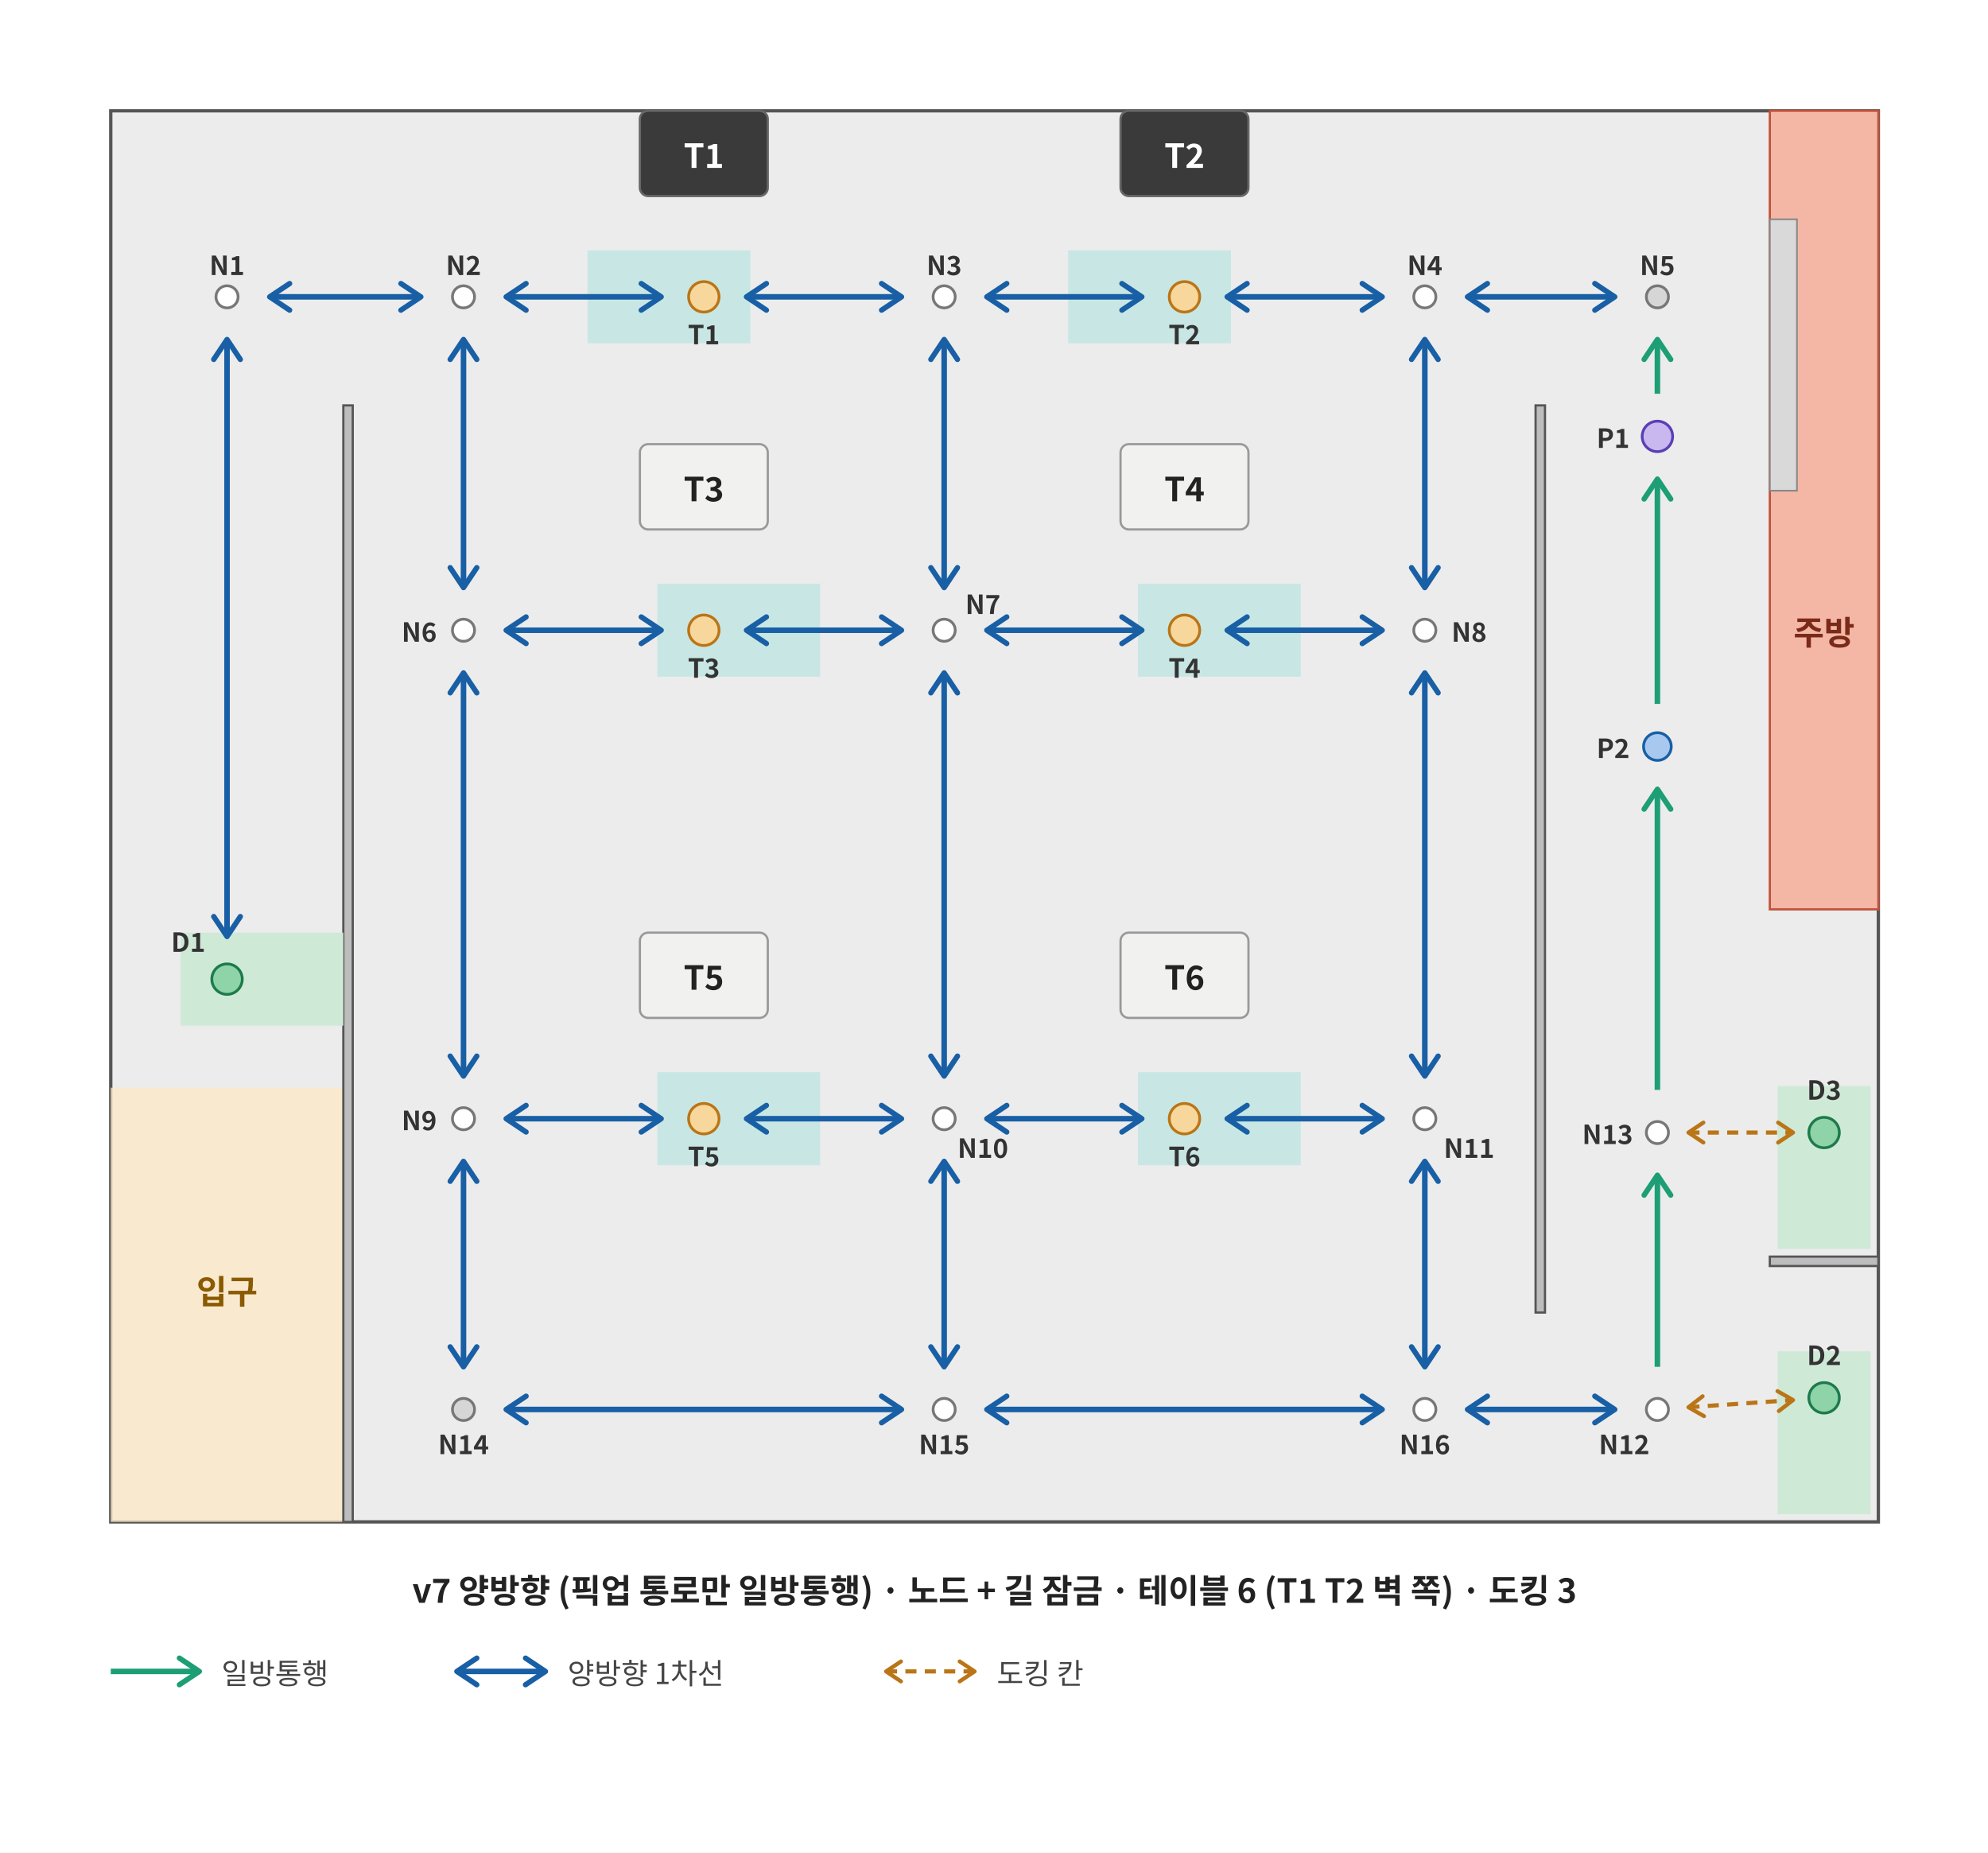
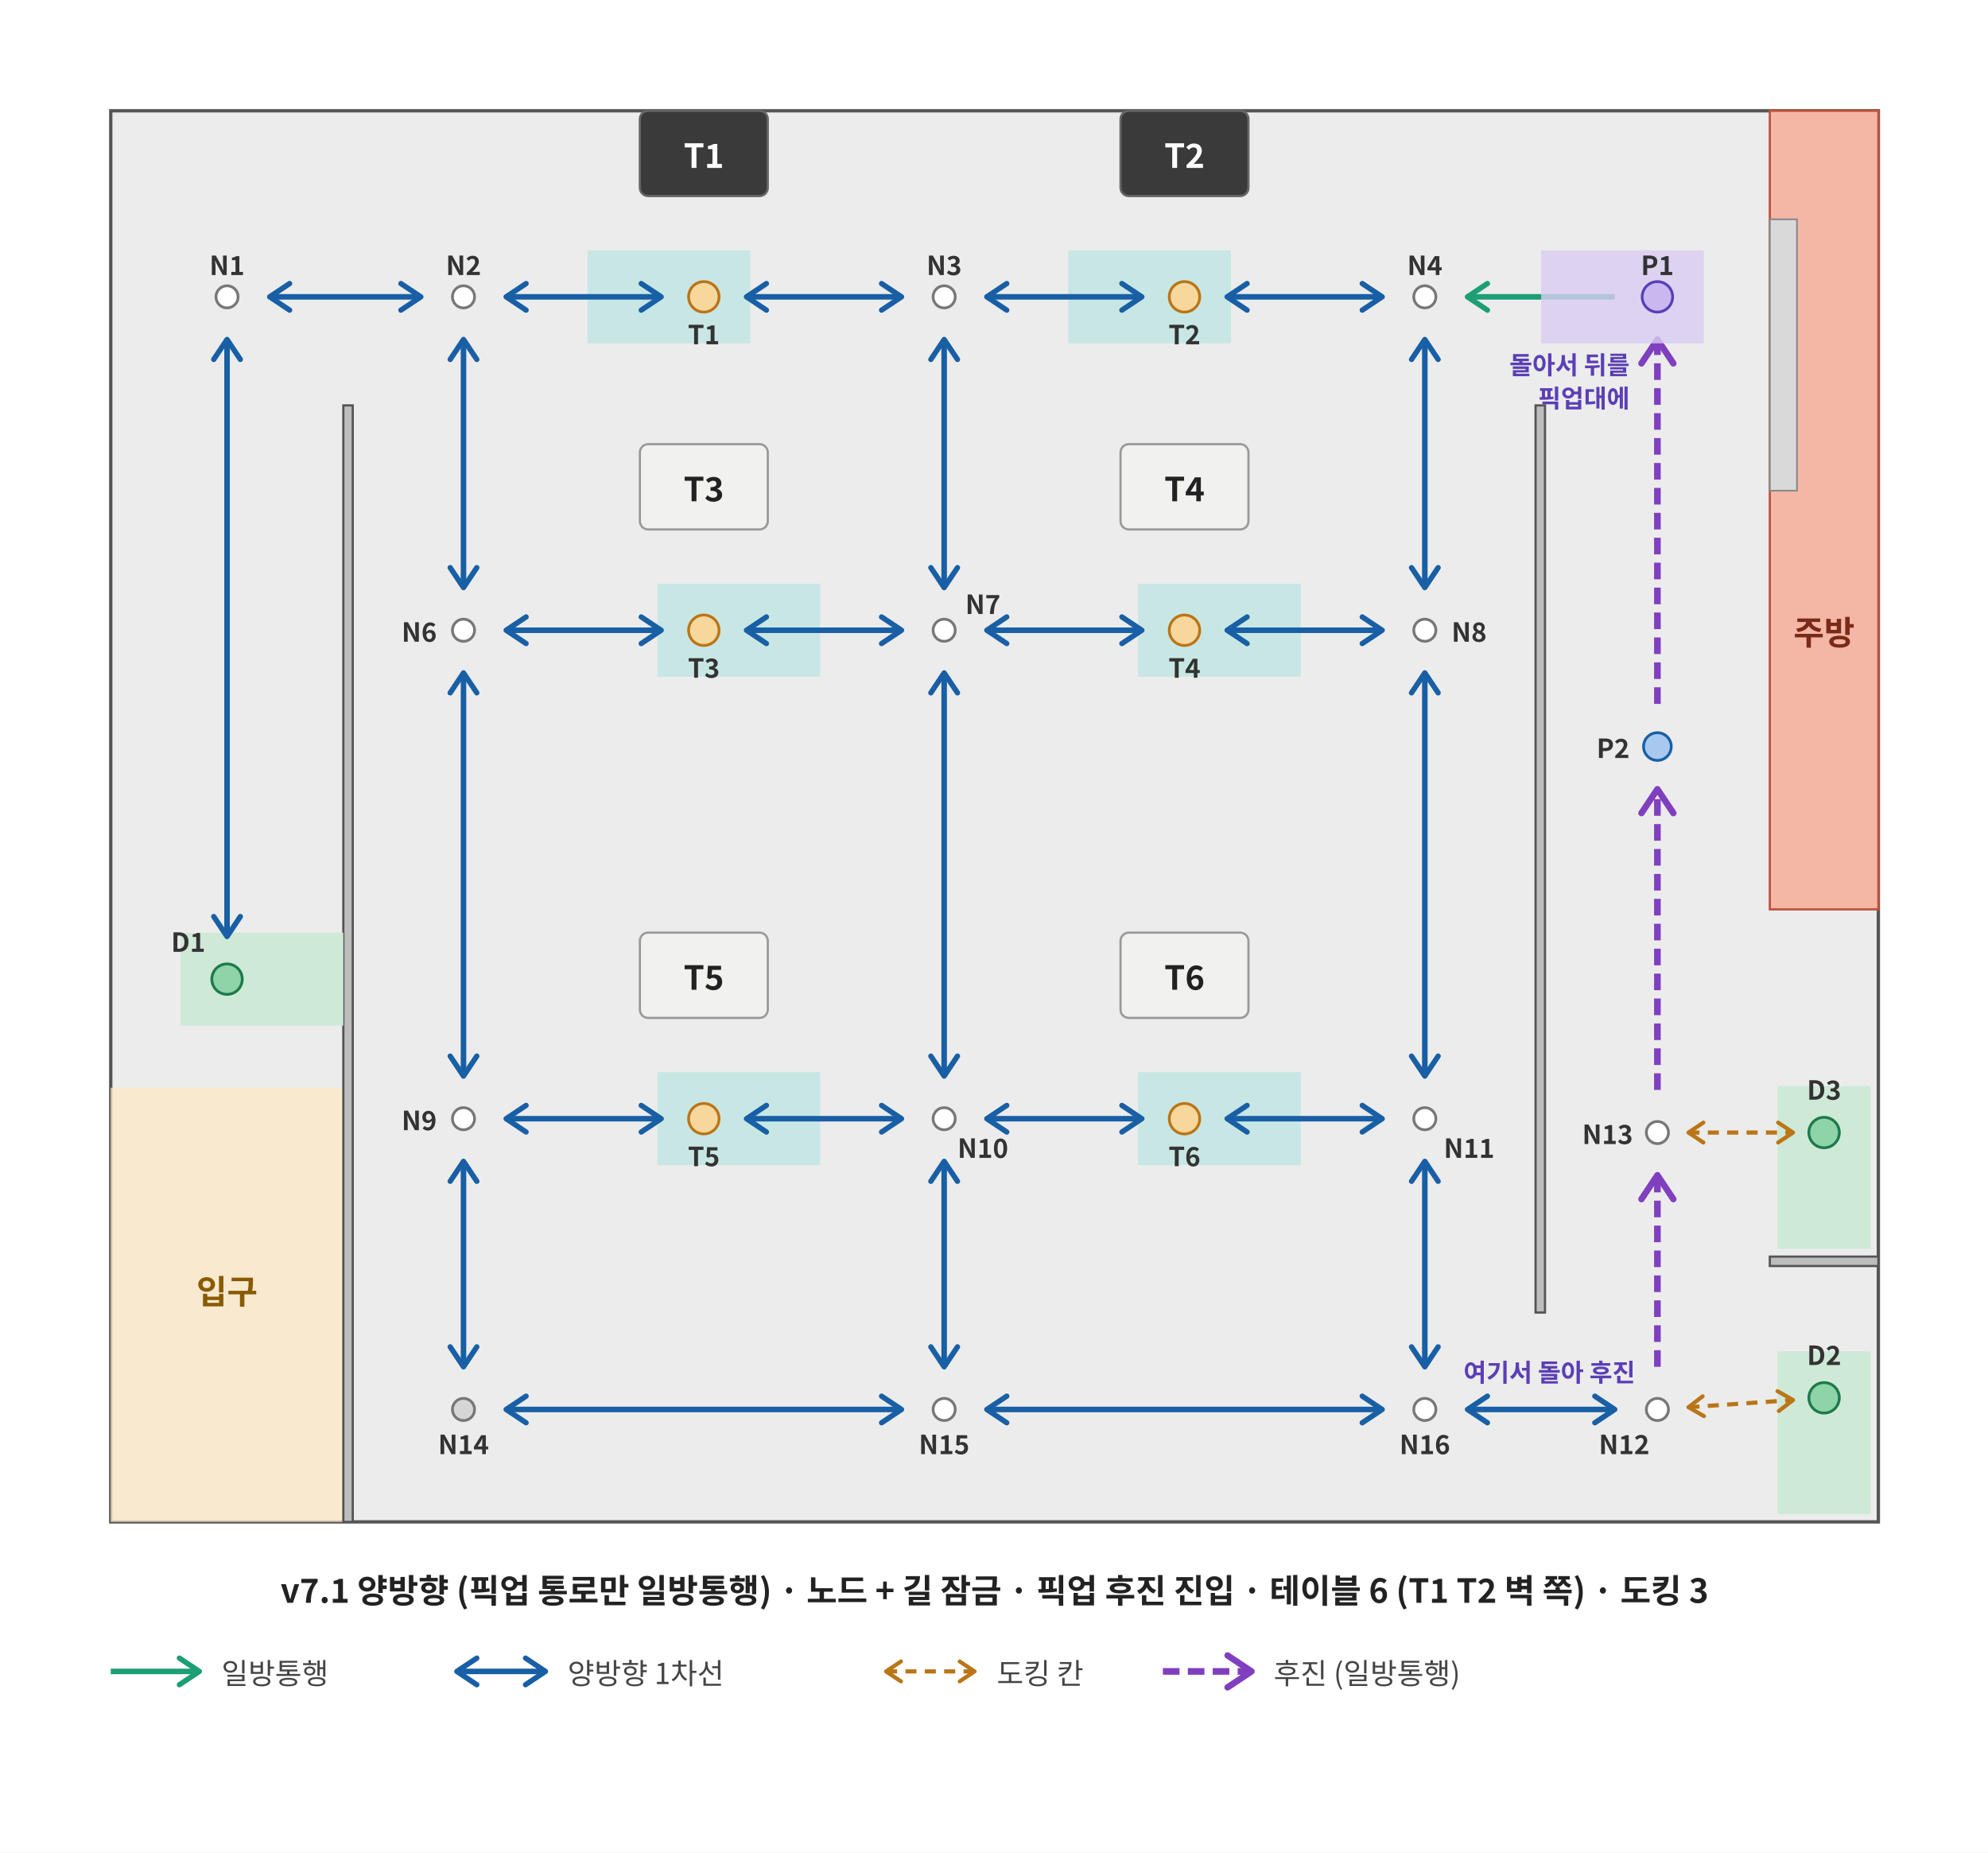
<svg xmlns="http://www.w3.org/2000/svg" width="718" height="669" font-family="Noto Sans CJK KR, sans-serif">
  <rect width="100%" height="100%" fill="#ffffff" />
  <defs>
    <marker id="a" viewBox="0 0 10 10" refX="8" refY="5" markerWidth="6" markerHeight="6" orient="auto-start-reverse">
      <path d="M2 1L8 5L2 9" fill="none" stroke="context-stroke" stroke-width="1.6" stroke-linecap="round" stroke-linejoin="round" />
    </marker>
  </defs>
  <rect x="40.0" y="40.0" width="638.4" height="509.6" fill="#ececec" stroke="#555" stroke-width="1.2" />
  <rect x="40.0" y="392.8" width="84.0" height="156.8" fill="#fbe9c8" stroke="none" stroke-width="0" opacity="0.8" />
  <text x="82.0" y="465.6" font-size="12" fill="#8a5a00" font-weight="600" text-anchor="middle" dominant-baseline="central">입구</text>
  <rect x="639.2" y="40.0" width="39.2" height="288.4" fill="#f4b7a6" stroke="#c0533c" stroke-width="0.8" />
  <text x="658.8" y="227.6" font-size="12" fill="#7a2a18" font-weight="600" text-anchor="middle" dominant-baseline="central">주방</text>
  <rect x="639.2" y="79.2" width="9.8" height="98.0" fill="#d9d9d9" stroke="#888" stroke-width="0.6" />
  <rect x="124.0" y="146.4" width="3.4" height="403.2" fill="#bdbdbd" stroke="#555" stroke-width="0.8" />
  <rect x="554.6" y="146.4" width="3.4" height="327.6" fill="#bdbdbd" stroke="#555" stroke-width="0.8" />
  <rect x="639.2" y="453.8" width="39.2" height="3.4" fill="#bdbdbd" stroke="#555" stroke-width="0.8" />
  <rect x="65.2" y="336.8" width="58.8" height="33.6" fill="#cfe9d7" stroke="none" stroke-width="0" />
  <rect x="642.0" y="488.0" width="33.6" height="58.8" fill="#cfe9d7" stroke="none" stroke-width="0" />
  <rect x="642.0" y="392.2" width="33.6" height="58.8" fill="#cfe9d7" stroke="none" stroke-width="0" />
  <rect x="212.2" y="90.4" width="58.8" height="33.6" fill="#bfe6e2" stroke="none" stroke-width="0" opacity="0.8" />
  <rect x="385.8" y="90.4" width="58.8" height="33.6" fill="#bfe6e2" stroke="none" stroke-width="0" opacity="0.8" />
  <rect x="237.4" y="210.8" width="58.8" height="33.6" fill="#bfe6e2" stroke="none" stroke-width="0" opacity="0.8" />
  <rect x="411.0" y="210.8" width="58.8" height="33.6" fill="#bfe6e2" stroke="none" stroke-width="0" opacity="0.8" />
  <rect x="237.4" y="387.2" width="58.8" height="33.6" fill="#bfe6e2" stroke="none" stroke-width="0" opacity="0.8" />
  <rect x="411.0" y="387.2" width="58.8" height="33.6" fill="#bfe6e2" stroke="none" stroke-width="0" opacity="0.8" />
  <rect x="231.1" y="40.0" width="46.2" height="30.8" fill="#3a3a3a" stroke="#666" stroke-width="0.8" rx="3" />
  <text x="254.2" y="55.4" font-size="12" fill="#fff" font-weight="700" text-anchor="middle" dominant-baseline="central">T1</text>
  <rect x="404.7" y="40.0" width="46.2" height="30.8" fill="#3a3a3a" stroke="#666" stroke-width="0.8" rx="3" />
  <text x="427.8" y="55.4" font-size="12" fill="#fff" font-weight="700" text-anchor="middle" dominant-baseline="central">T2</text>
  <rect x="231.1" y="160.4" width="46.2" height="30.8" fill="#f1f1ef" stroke="#999" stroke-width="0.8" rx="3" />
  <text x="254.2" y="175.8" font-size="12" fill="#222" font-weight="700" text-anchor="middle" dominant-baseline="central">T3</text>
  <rect x="404.7" y="160.4" width="46.2" height="30.8" fill="#f1f1ef" stroke="#999" stroke-width="0.8" rx="3" />
  <text x="427.8" y="175.8" font-size="12" fill="#222" font-weight="700" text-anchor="middle" dominant-baseline="central">T4</text>
  <rect x="231.1" y="336.8" width="46.2" height="30.8" fill="#f1f1ef" stroke="#999" stroke-width="0.8" rx="3" />
  <text x="254.2" y="352.2" font-size="12" fill="#222" font-weight="700" text-anchor="middle" dominant-baseline="central">T5</text>
  <rect x="404.7" y="336.8" width="46.2" height="30.8" fill="#f1f1ef" stroke="#999" stroke-width="0.8" rx="3" />
  <text x="427.8" y="352.2" font-size="12" fill="#222" font-weight="700" text-anchor="middle" dominant-baseline="central">T6</text>
  <polyline points="82.0,338.2 82.0,122.6" fill="none" stroke="#185FA5" stroke-width="2" marker-end="url(#a)" marker-start="url(#a)" />
  <polyline points="97.4,107.2 152.0,107.2" fill="none" stroke="#185FA5" stroke-width="2" marker-end="url(#a)" marker-start="url(#a)" />
-   <polyline points="583.2,107.2 530.0,107.2" fill="none" stroke="#185FA5" stroke-width="2" marker-end="url(#a)" marker-start="url(#a)" />
  <polyline points="499.2,107.2 443.2,107.2" fill="none" stroke="#185FA5" stroke-width="2" marker-end="url(#a)" marker-start="url(#a)" />
  <polyline points="514.6,122.6 514.6,212.2" fill="none" stroke="#185FA5" stroke-width="2" marker-end="url(#a)" marker-start="url(#a)" />
  <polyline points="356.4,107.2 412.4,107.2" fill="none" stroke="#185FA5" stroke-width="2" marker-end="url(#a)" marker-start="url(#a)" />
  <polyline points="325.6,107.2 269.6,107.2" fill="none" stroke="#185FA5" stroke-width="2" marker-end="url(#a)" marker-start="url(#a)" />
  <polyline points="341.0,122.6 341.0,212.2" fill="none" stroke="#185FA5" stroke-width="2" marker-end="url(#a)" marker-start="url(#a)" />
  <polyline points="182.8,107.2 238.8,107.2" fill="none" stroke="#185FA5" stroke-width="2" marker-end="url(#a)" marker-start="url(#a)" />
  <polyline points="167.4,122.6 167.4,212.2" fill="none" stroke="#185FA5" stroke-width="2" marker-end="url(#a)" marker-start="url(#a)" />
  <polyline points="167.4,243.0 167.4,388.6" fill="none" stroke="#185FA5" stroke-width="2" marker-end="url(#a)" marker-start="url(#a)" />
  <polyline points="182.8,227.6 238.8,227.6" fill="none" stroke="#185FA5" stroke-width="2" marker-end="url(#a)" marker-start="url(#a)" />
  <polyline points="269.6,227.6 325.6,227.6" fill="none" stroke="#185FA5" stroke-width="2" marker-end="url(#a)" marker-start="url(#a)" />
  <polyline points="341.0,243.0 341.0,388.6" fill="none" stroke="#185FA5" stroke-width="2" marker-end="url(#a)" marker-start="url(#a)" />
  <polyline points="356.4,227.6 412.4,227.6" fill="none" stroke="#185FA5" stroke-width="2" marker-end="url(#a)" marker-start="url(#a)" />
  <polyline points="443.2,227.6 499.2,227.6" fill="none" stroke="#185FA5" stroke-width="2" marker-end="url(#a)" marker-start="url(#a)" />
  <polyline points="514.6,243.0 514.6,388.6" fill="none" stroke="#185FA5" stroke-width="2" marker-end="url(#a)" marker-start="url(#a)" />
  <polyline points="167.4,419.4 167.4,493.6" fill="none" stroke="#185FA5" stroke-width="2" marker-end="url(#a)" marker-start="url(#a)" />
  <polyline points="182.8,404.0 238.8,404.0" fill="none" stroke="#185FA5" stroke-width="2" marker-end="url(#a)" marker-start="url(#a)" />
  <polyline points="269.6,404.0 325.6,404.0" fill="none" stroke="#185FA5" stroke-width="2" marker-end="url(#a)" marker-start="url(#a)" />
  <polyline points="341.0,419.4 341.0,493.6" fill="none" stroke="#185FA5" stroke-width="2" marker-end="url(#a)" marker-start="url(#a)" />
  <polyline points="356.4,404.0 412.4,404.0" fill="none" stroke="#185FA5" stroke-width="2" marker-end="url(#a)" marker-start="url(#a)" />
  <polyline points="443.2,404.0 499.2,404.0" fill="none" stroke="#185FA5" stroke-width="2" marker-end="url(#a)" marker-start="url(#a)" />
  <polyline points="514.6,419.4 514.6,493.6" fill="none" stroke="#185FA5" stroke-width="2" marker-end="url(#a)" marker-start="url(#a)" />
  <polyline points="182.8,509.0 325.6,509.0" fill="none" stroke="#185FA5" stroke-width="2" marker-end="url(#a)" marker-start="url(#a)" />
  <polyline points="356.4,509.0 499.2,509.0" fill="none" stroke="#185FA5" stroke-width="2" marker-end="url(#a)" marker-start="url(#a)" />
  <polyline points="530.0,509.0 583.2,509.0" fill="none" stroke="#185FA5" stroke-width="2" marker-end="url(#a)" marker-start="url(#a)" />
-   <polyline points="598.6,493.6 598.6,424.4" fill="none" stroke="#1D9E75" stroke-width="2" marker-end="url(#a)" />
+   <polyline points="598.6,493.6 598.6,424.4" fill="none" stroke="#7F3FBF" stroke-width="2.4" stroke-dasharray="6 3" marker-end="url(#a)" />
  <polyline points="609.8,508.2 647.6,505.6" fill="none" stroke="#BA7517" stroke-width="1.5" stroke-dasharray="4 3" marker-end="url(#a)" marker-start="url(#a)" />
-   <polyline points="598.6,393.6 598.6,285.0" fill="none" stroke="#1D9E75" stroke-width="2" marker-end="url(#a)" />
+   <polyline points="598.6,393.6 598.6,285.0" fill="none" stroke="#7F3FBF" stroke-width="2.4" stroke-dasharray="6 3" marker-end="url(#a)" />
  <polyline points="609.8,409.0 647.6,409.0" fill="none" stroke="#BA7517" stroke-width="1.5" stroke-dasharray="4 3" marker-end="url(#a)" marker-start="url(#a)" />
-   <polyline points="598.6,254.2 598.6,173.0" fill="none" stroke="#1D9E75" stroke-width="2" marker-end="url(#a)" />
-   <polyline points="598.6,142.2 598.6,122.6" fill="none" stroke="#1D9E75" stroke-width="2" marker-end="url(#a)" />
+   <polyline points="598.6,254.2 598.6,122.6" fill="none" stroke="#7F3FBF" stroke-width="2.4" stroke-dasharray="6 3" marker-end="url(#a)" />
+   <polyline points="583.2,107.2 530.0,107.2" fill="none" stroke="#1D9E75" stroke-width="2" marker-end="url(#a)" />
+   <rect x="556.6" y="90.4" width="58.8" height="33.6" fill="#d9cdf3" stroke="none" stroke-width="0" opacity="0.8" />
  <circle cx="82.0" cy="353.6" r="5.5" fill="#8fd3a8" stroke="#1D7A4B" stroke-width="1" />
  <text x="68.0" y="339.6" font-size="9.5" fill="#333" font-weight="600" text-anchor="middle" dominant-baseline="central">D1</text>
  <circle cx="82.0" cy="107.2" r="4" fill="#ffffff" stroke="#777" stroke-width="1" />
  <text x="82.0" y="95.2" font-size="9.5" fill="#333" font-weight="600" text-anchor="middle" dominant-baseline="central">N1</text>
-   <circle cx="598.6" cy="107.2" r="4" fill="#d6d6d6" stroke="#777" stroke-width="1" />
-   <text x="598.6" y="95.2" font-size="9.5" fill="#333" font-weight="600" text-anchor="middle" dominant-baseline="central">N5</text>
  <circle cx="514.6" cy="107.2" r="4" fill="#ffffff" stroke="#777" stroke-width="1" />
  <text x="514.6" y="95.2" font-size="9.5" fill="#333" font-weight="600" text-anchor="middle" dominant-baseline="central">N4</text>
  <circle cx="341.0" cy="107.2" r="4" fill="#ffffff" stroke="#777" stroke-width="1" />
  <text x="341.0" y="95.2" font-size="9.5" fill="#333" font-weight="600" text-anchor="middle" dominant-baseline="central">N3</text>
  <circle cx="167.4" cy="107.2" r="4" fill="#ffffff" stroke="#777" stroke-width="1" />
  <text x="167.4" y="95.2" font-size="9.5" fill="#333" font-weight="600" text-anchor="middle" dominant-baseline="central">N2</text>
  <circle cx="254.2" cy="107.2" r="5.5" fill="#f7d79b" stroke="#BA7517" stroke-width="1" />
  <text x="254.2" y="120.2" font-size="9.5" fill="#333" font-weight="600" text-anchor="middle" dominant-baseline="central">T1</text>
  <circle cx="427.8" cy="107.2" r="5.5" fill="#f7d79b" stroke="#BA7517" stroke-width="1" />
  <text x="427.8" y="120.2" font-size="9.5" fill="#333" font-weight="600" text-anchor="middle" dominant-baseline="central">T2</text>
  <circle cx="167.4" cy="227.6" r="4" fill="#ffffff" stroke="#777" stroke-width="1" />
  <text x="151.4" y="227.6" font-size="9.5" fill="#333" font-weight="600" text-anchor="middle" dominant-baseline="central">N6</text>
  <circle cx="254.2" cy="227.6" r="5.5" fill="#f7d79b" stroke="#BA7517" stroke-width="1" />
  <text x="254.2" y="240.6" font-size="9.5" fill="#333" font-weight="600" text-anchor="middle" dominant-baseline="central">T3</text>
  <circle cx="341.0" cy="227.6" r="4" fill="#ffffff" stroke="#777" stroke-width="1" />
  <text x="355.0" y="217.6" font-size="9.5" fill="#333" font-weight="600" text-anchor="middle" dominant-baseline="central">N7</text>
  <circle cx="427.8" cy="227.6" r="5.5" fill="#f7d79b" stroke="#BA7517" stroke-width="1" />
  <text x="427.8" y="240.6" font-size="9.5" fill="#333" font-weight="600" text-anchor="middle" dominant-baseline="central">T4</text>
  <circle cx="514.6" cy="227.6" r="4" fill="#ffffff" stroke="#777" stroke-width="1" />
  <text x="530.6" y="227.6" font-size="9.5" fill="#333" font-weight="600" text-anchor="middle" dominant-baseline="central">N8</text>
  <circle cx="167.4" cy="404.0" r="4" fill="#ffffff" stroke="#777" stroke-width="1" />
  <text x="151.4" y="404.0" font-size="9.5" fill="#333" font-weight="600" text-anchor="middle" dominant-baseline="central">N9</text>
  <circle cx="254.2" cy="404.0" r="5.5" fill="#f7d79b" stroke="#BA7517" stroke-width="1" />
  <text x="254.2" y="417.0" font-size="9.5" fill="#333" font-weight="600" text-anchor="middle" dominant-baseline="central">T5</text>
  <circle cx="341.0" cy="404.0" r="4" fill="#ffffff" stroke="#777" stroke-width="1" />
  <text x="355.0" y="414.0" font-size="9.5" fill="#333" font-weight="600" text-anchor="middle" dominant-baseline="central">N10</text>
  <circle cx="427.8" cy="404.0" r="5.5" fill="#f7d79b" stroke="#BA7517" stroke-width="1" />
  <text x="427.8" y="417.0" font-size="9.5" fill="#333" font-weight="600" text-anchor="middle" dominant-baseline="central">T6</text>
  <circle cx="514.6" cy="404.0" r="4" fill="#ffffff" stroke="#777" stroke-width="1" />
  <text x="530.6" y="414.0" font-size="9.5" fill="#333" font-weight="600" text-anchor="middle" dominant-baseline="central">N11</text>
  <circle cx="167.4" cy="509.0" r="4" fill="#d6d6d6" stroke="#777" stroke-width="1" />
  <text x="167.4" y="521.0" font-size="9.5" fill="#333" font-weight="600" text-anchor="middle" dominant-baseline="central">N14</text>
  <circle cx="341.0" cy="509.0" r="4" fill="#ffffff" stroke="#777" stroke-width="1" />
  <text x="341.0" y="521.0" font-size="9.5" fill="#333" font-weight="600" text-anchor="middle" dominant-baseline="central">N15</text>
  <circle cx="514.6" cy="509.0" r="4" fill="#ffffff" stroke="#777" stroke-width="1" />
  <text x="514.6" y="521.0" font-size="9.5" fill="#333" font-weight="600" text-anchor="middle" dominant-baseline="central">N16</text>
  <circle cx="598.6" cy="509.0" r="4" fill="#ffffff" stroke="#777" stroke-width="1" />
  <text x="586.6" y="521.0" font-size="9.5" fill="#333" font-weight="600" text-anchor="middle" dominant-baseline="central">N12</text>
  <circle cx="598.6" cy="409.0" r="4" fill="#ffffff" stroke="#777" stroke-width="1" />
  <text x="580.6" y="409.0" font-size="9.5" fill="#333" font-weight="600" text-anchor="middle" dominant-baseline="central">N13</text>
  <circle cx="598.6" cy="269.6" r="5" fill="#a9c8f0" stroke="#185FA5" stroke-width="1" />
  <text x="582.6" y="269.6" font-size="9.5" fill="#333" font-weight="600" text-anchor="middle" dominant-baseline="central">P2</text>
-   <circle cx="598.6" cy="157.6" r="5.5" fill="#c9b8f0" stroke="#5b3fb5" stroke-width="1" />
-   <text x="582.6" y="157.6" font-size="9.5" fill="#333" font-weight="600" text-anchor="middle" dominant-baseline="central">P1</text>
+   <circle cx="598.6" cy="107.2" r="5.5" fill="#c9b8f0" stroke="#5b3fb5" stroke-width="1" />
+   <text x="598.6" y="95.2" font-size="9.5" fill="#333" font-weight="600" text-anchor="middle" dominant-baseline="central">P1</text>
  <circle cx="658.8" cy="504.8" r="5.5" fill="#8fd3a8" stroke="#1D7A4B" stroke-width="1" />
  <text x="658.8" y="488.8" font-size="9.5" fill="#333" font-weight="600" text-anchor="middle" dominant-baseline="central">D2</text>
  <circle cx="658.8" cy="409.0" r="5.5" fill="#8fd3a8" stroke="#1D7A4B" stroke-width="1" />
  <text x="658.8" y="393.0" font-size="9.5" fill="#333" font-weight="600" text-anchor="middle" dominant-baseline="central">D3</text>
-   <text x="359.2" y="573.6" font-size="12" fill="#222" font-weight="700" text-anchor="middle" dominant-baseline="central">v7 양방향 (픽업 통로만 일방통행) · 노드 + 길 잠금 · 테이블 6 (T1 T2 벽 쪽) · 도킹 3</text>
+   <text x="359.2" y="573.6" font-size="12" fill="#222" font-weight="700" text-anchor="middle" dominant-baseline="central">v7.1 양방향 (픽업 통로만 일방통행) · 노드 + 길 잠금 · 픽업 후진 진입 · 테이블 6 (T1 T2 벽 쪽) · 도킹 3</text>
  <line x1="40" y1="603.6" x2="72" y2="603.6" stroke="#1D9E75" stroke-width="2" marker-end="url(#a)" />
  <text x="80" y="603.6" font-size="10.5" fill="#444" font-weight="400" text-anchor="start" dominant-baseline="central">일방통행</text>
  <line x1="165" y1="603.6" x2="197" y2="603.6" stroke="#185FA5" stroke-width="2" marker-start="url(#a)" marker-end="url(#a)" />
  <text x="205" y="603.6" font-size="10.5" fill="#444" font-weight="400" text-anchor="start" dominant-baseline="central">양방향 1차선</text>
  <line x1="320" y1="603.6" x2="352" y2="603.6" stroke="#BA7517" stroke-width="1.5" stroke-dasharray="4 3" marker-start="url(#a)" marker-end="url(#a)" />
  <text x="360" y="603.6" font-size="10.5" fill="#444" font-weight="400" text-anchor="start" dominant-baseline="central">도킹 칸</text>
+   <line x1="420" y1="603.6" x2="452" y2="603.6" stroke="#7F3FBF" stroke-width="2.4" stroke-dasharray="6 3" marker-end="url(#a)" />
+   <text x="460" y="603.6" font-size="10.5" fill="#444" font-weight="400" text-anchor="start" dominant-baseline="central">후진 (일방통행)</text>
+   <text x="588.6" y="131.2" font-size="9" fill="#5b3fb5" font-weight="600" text-anchor="end" dominant-baseline="central">돌아서 뒤를</text>
+   <text x="588.6" y="143.2" font-size="9" fill="#5b3fb5" font-weight="600" text-anchor="end" dominant-baseline="central">픽업대에</text>
+   <text x="590.6" y="495.0" font-size="9" fill="#5b3fb5" font-weight="600" text-anchor="end" dominant-baseline="central">여기서 돌아 후진</text>
</svg>
